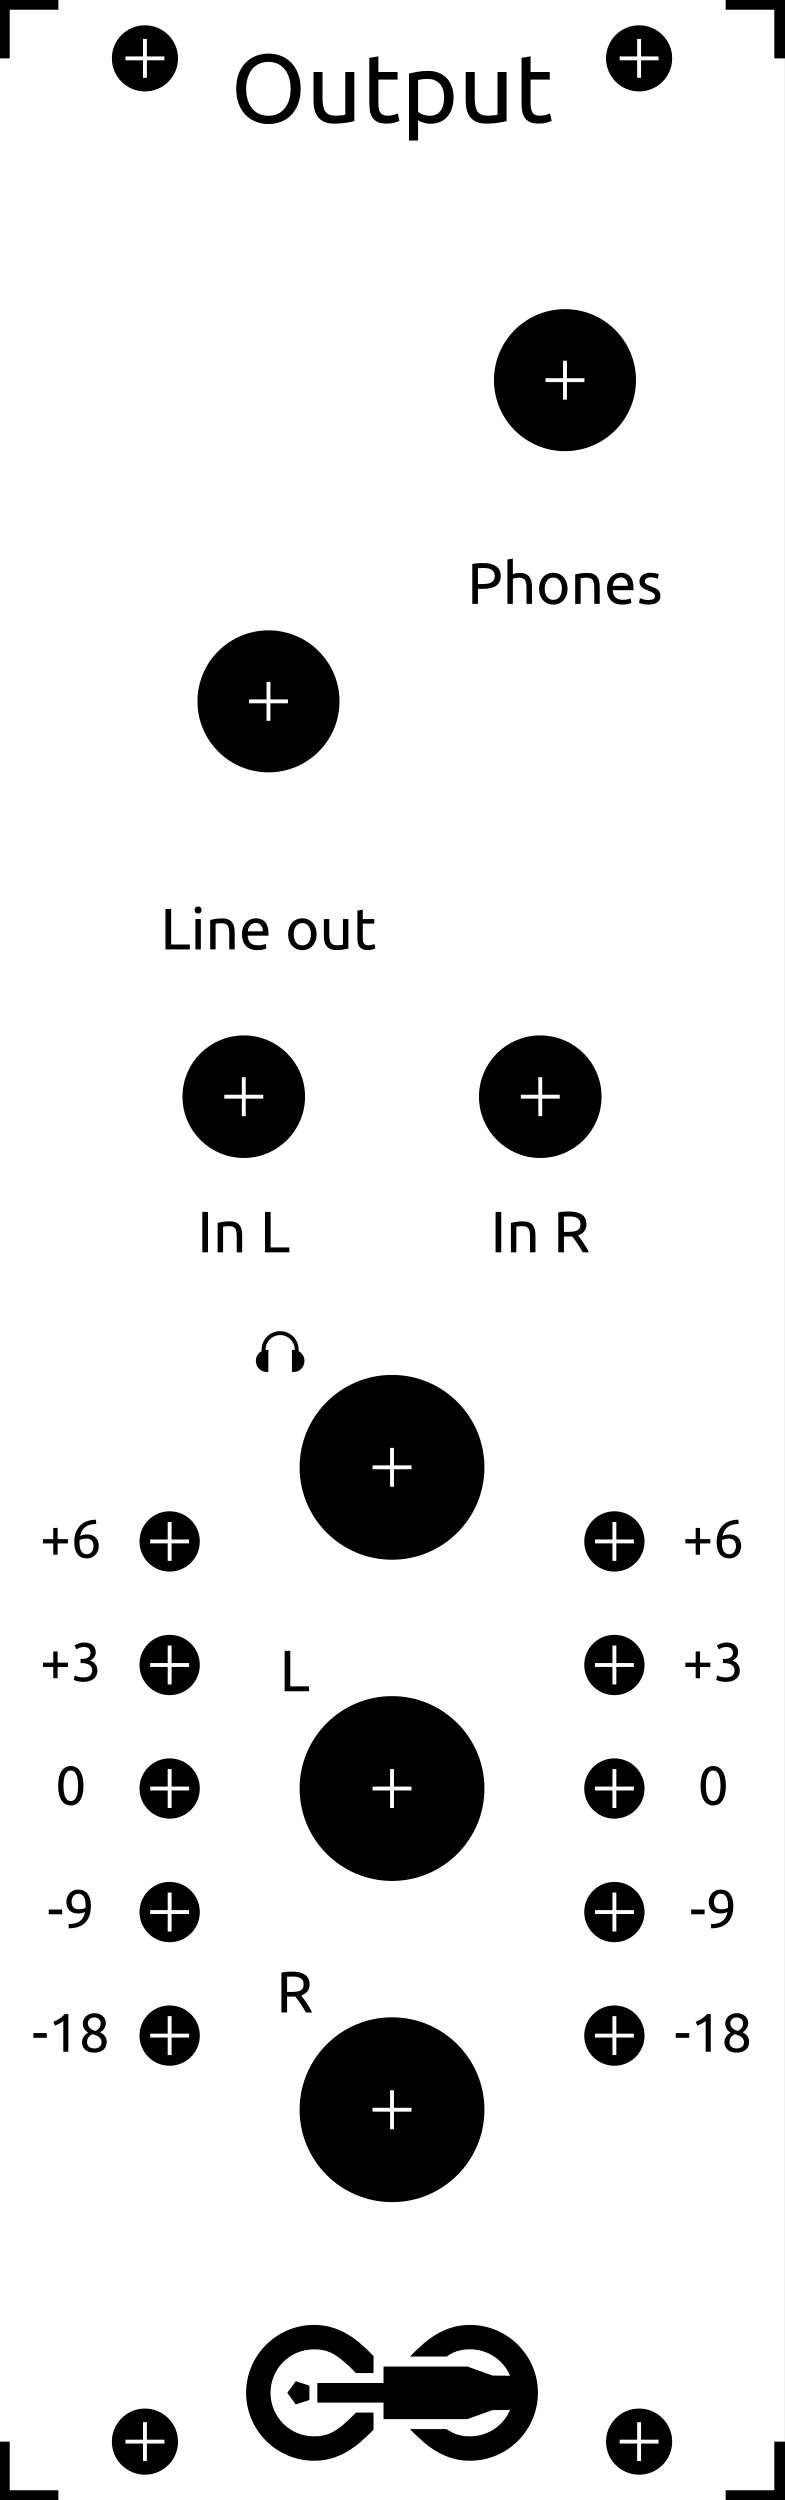
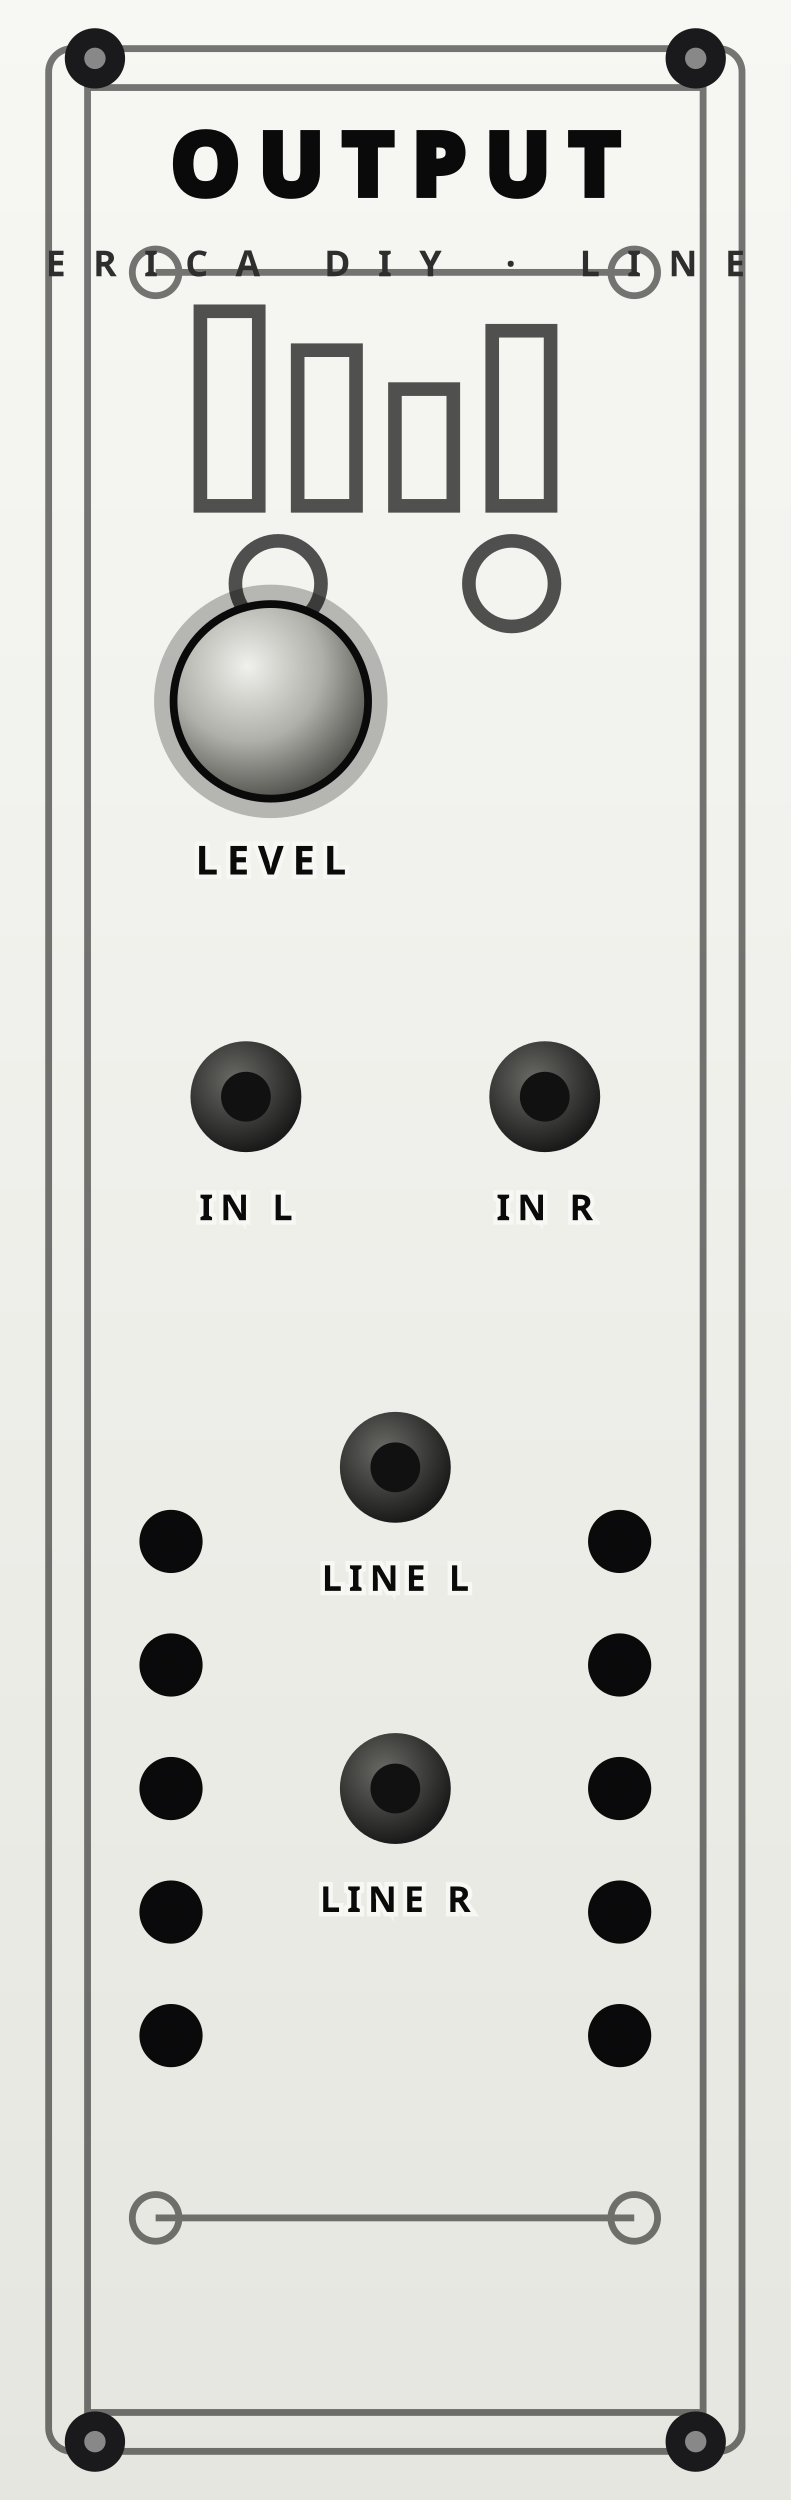
- <svg xmlns="http://www.w3.org/2000/svg" id="svg250" width="40.3mm" height="128.5mm" version="1.1" viewBox="0 0 40.3 128.5" preserveAspectRatio="none">
-   <rect id="background" width="40.3" height="128.5" fill="#fff" />
-   <g id="outline" fill="none" stroke="#000">
-     <line id="line6" y1="-3" y2="3" />
-     <line id="line8" x1="-3" x2="3" />
-     <line id="line10" x1="43.3" x2="37.3" />
-     <line id="line12" x1="40.3" x2="40.3" y1="-3" y2="3" />
-     <line id="line14" y1="131.5" y2="125.5" />
-     <line id="line16" x1="-3" x2="3" y1="128.5" y2="128.5" />
-     <line id="line18" x1="40.3" x2="40.3" y1="131.5" y2="125.5" />
-     <line id="line20" x1="43.3" x2="37.3" y1="128.5" y2="128.5" />
+ <svg xmlns="http://www.w3.org/2000/svg" width="40.64mm" height="128.5mm" viewBox="0 0 40.64 128.5" preserveAspectRatio="none">
+   <defs>
+     <linearGradient id="ericaoutputalu" x1="0" y1="0" x2="0" y2="1">
+       <stop offset="0" stop-color="#f7f7f4" />
+       <stop offset="1" stop-color="#e6e6e0" />
+     </linearGradient>
+     <radialGradient id="ericaoutputwell" cx="38%" cy="32%" r="70%">
+       <stop offset="0" stop-color="#f0f0ec" />
+       <stop offset=".55" stop-color="#b0b0aa" />
+       <stop offset="1" stop-color="#50504c" />
+     </radialGradient>
+     <radialGradient id="ericaoutputjack" cx="40%" cy="35%" r="65%">
+       <stop offset="0" stop-color="#6a6a66" />
+       <stop offset="1" stop-color="#1a1a1a" />
+     </radialGradient>
+   </defs>
+   <rect width="40.64" height="128.5" fill="url(#ericaoutputalu)" />
+   <g fill="none" stroke="#0a0a0a" stroke-width=".35" opacity=".55">
+     <rect x="2.5" y="2.5" width="35.64" height="123.5" rx="1.2" />
+     <rect x="4.5" y="4.5" width="31.64" height="119.5" />
+     <path d="M8 14 H32.6 M8 114 H32.6" />
+     <circle cx="8" cy="14" r="1.2" />
+     <circle cx="32.6" cy="14" r="1.2" />
+     <circle cx="8" cy="114" r="1.2" />
+     <circle cx="32.6" cy="114" r="1.2" />
  </g>
-   <g id="stencil" font-family="Ubuntu" font-size="3">
-     <path id="path1069" d="m12.143 4.565q0-0.445 0.13-0.785 0.135-0.34 0.36-0.565 0.23-0.23 0.53-0.345 0.305-0.115 0.645-0.115 0.335 0 0.63 0.115 0.3 0.115 0.525 0.345 0.225 0.225 0.355 0.565 0.135 0.34 0.135 0.785t-0.135 0.785q-0.13 0.34-0.355 0.57-0.225 0.225-0.525 0.34-0.295 0.115-0.63 0.115-0.34 0-0.645-0.115-0.3-0.115-0.53-0.34-0.225-0.23-0.36-0.57-0.13-0.34-0.13-0.785zm0.51 0q0 0.315 0.08 0.575 0.08 0.255 0.225 0.435 0.15 0.18 0.36 0.28 0.215 0.095 0.48 0.095t0.475-0.095q0.21-0.1 0.355-0.28 0.15-0.18 0.23-0.435 0.08-0.26 0.08-0.575t-0.08-0.57q-0.08-0.26-0.23-0.44-0.145-0.18-0.355-0.275-0.21-0.1-0.475-0.1t-0.48 0.1q-0.21 0.095-0.36 0.275-0.145 0.18-0.225 0.44-0.08 0.255-0.08 0.57z" />
-     <path id="path1071" d="m18.213 6.225q-0.16 0.04-0.425 0.085-0.26 0.045-0.605 0.045-0.3 0-0.505-0.085-0.205-0.09-0.33-0.25t-0.18-0.375q-0.055-0.22-0.055-0.485v-1.46h0.465v1.36q0 0.475 0.15 0.68t0.505 0.205q0.075 0 0.155-5e-3t0.15-0.01q0.07-0.01 0.125-0.015 0.06-0.01 0.085-0.02v-2.195h0.465z" />
-     <path id="path1073" d="m19.448 3.7h0.985v0.39h-0.985v1.2q0 0.195 0.03 0.325 0.03 0.125 0.09 0.2 0.06 0.07 0.15 0.1t0.21 0.03q0.21 0 0.335-0.045 0.13-0.05 0.18-0.07l0.09 0.385q-0.07 0.035-0.245 0.085-0.175 0.055-0.4 0.055-0.265 0-0.44-0.065-0.17-0.07-0.275-0.205t-0.15-0.33q-0.04-0.2-0.04-0.46v-2.32l0.465-0.08z" />
-     <path id="path1075" d="m22.828 5.005q0-0.455-0.225-0.7t-0.6-0.245q-0.21 0-0.33 0.015-0.115 0.015-0.185 0.035v1.64q0.085 0.07 0.245 0.135t0.35 0.065q0.2 0 0.34-0.07 0.145-0.075 0.235-0.2 0.09-0.13 0.13-0.3 0.04-0.175 0.04-0.375zm0.485 0q0 0.295-0.08 0.545-0.075 0.25-0.225 0.43t-0.37 0.28q-0.215 0.1-0.495 0.1-0.225 0-0.4-0.06-0.17-0.06-0.255-0.115v1.04h-0.465v-3.445q0.165-0.04 0.41-0.085 0.25-0.05 0.575-0.05 0.3 0 0.54 0.095t0.41 0.27 0.26 0.43q0.095 0.25 0.095 0.565z" />
-     <path id="path1077" d="m26.037 6.225q-0.16 0.04-0.425 0.085-0.26 0.045-0.605 0.045-0.3 0-0.505-0.085-0.205-0.09-0.33-0.25t-0.18-0.375q-0.055-0.22-0.055-0.485v-1.46h0.465v1.36q0 0.475 0.15 0.68t0.505 0.205q0.075 0 0.155-5e-3t0.15-0.01q0.07-0.01 0.125-0.015 0.06-0.01 0.085-0.02v-2.195h0.465z" />
-     <path id="path1079" d="m27.272 3.7h0.985v0.39h-0.985v1.2q0 0.195 0.03 0.325 0.03 0.125 0.09 0.2 0.06 0.07 0.15 0.1t0.21 0.03q0.21 0 0.335-0.045 0.13-0.05 0.18-0.07l0.09 0.385q-0.07 0.035-0.245 0.085-0.175 0.055-0.4 0.055-0.265 0-0.44-0.065-0.17-0.07-0.275-0.205t-0.15-0.33q-0.04-0.2-0.04-0.46v-2.32l0.465-0.08z" />
-     <path id="path25" transform="translate(12.65 119.5) scale(.15)" d="m23.274 0c-12.804 0-23.274 10.47-23.274 23.274 0 12.804 10.47 23.274 23.274 23.274 6.282 0 11.38-2.549 15.731-6.245 1.539-1.307 3.076-2.788 4.658-4.388l-0.009-5.869-5.989 0.003c-1.484 1.506-2.847 2.828-4.08 3.877-3.513 2.985-6.049 4.254-10.311 4.254-8.281 0-14.905-6.623-14.905-14.905 0-8.281 6.623-14.905 14.905-14.905 4.261 0 6.798 1.27 10.311 4.254 1.234 1.048 2.596 2.371 4.08 3.877l5.989 0.003 0.009-5.869c-1.582-1.6-3.12-3.08-4.658-4.388-4.351-3.697-9.449-6.245-15.731-6.245zm53.451 0c-6.282 1.0197e-4 -11.379 2.549-15.73 6.245-1.607 1.366-3.213 2.919-4.871 4.602h12.572c2.477-1.718 4.74-2.478 8.029-2.478h3.82e-4c6.2 0 11.47 3.713 13.728 9.055l-6.042-0.075-8.585-3.08-28.741 3.81e-4v5.646h-22.686v6.719h22.686v5.646l28.741 3.82e-4 8.585-3.08 6.042-0.075c-2.258 5.341-7.528 9.055-13.728 9.055h-3.82e-4c-3.289-5.9e-5 -5.553-0.761-8.029-2.478h-12.572c1.658 1.683 3.264 3.236 4.871 4.602 4.351 3.697 9.449 6.245 15.73 6.245h3.82e-4c12.804 0 23.274-10.47 23.274-23.274-8e-6 -12.804-10.47-23.274-23.274-23.274zm-59.712 19.295-2.891 3.979 2.891 3.979 4.677-1.52v-4.918z" />
-     <g id="g29" transform="translate(26.5,27.16)">
-       <path id="path1082" d="m-1.672 1.78q0.438 0 0.672 0.168 0.237 0.165 0.237 0.495 0 0.18-0.066 0.309-0.063 0.126-0.186 0.207-0.12 0.078-0.294 0.114t-0.393 0.036h-0.231v0.771h-0.291v-2.049q0.123-0.03 0.273-0.039 0.153-0.012 0.279-0.012zm0.024 0.255q-0.186 0-0.285 9e-3v0.816h0.219q0.15 0 0.27-0.018 0.12-0.021 0.201-0.066 0.084-0.048 0.129-0.129t0.045-0.207q0-0.12-0.048-0.198-0.045-0.078-0.126-0.123-0.078-0.048-0.183-0.066t-0.222-0.018z" />
-       <path id="path1084" d="m-0.418 3.88v-2.28l0.279-0.048v0.798q0.078-0.03 0.165-0.045 0.09-0.018 0.177-0.018 0.186 0 0.309 0.054 0.123 0.051 0.195 0.147 0.075 0.093 0.105 0.225t0.03 0.291v0.876h-0.279v-0.816q0-0.144-0.021-0.246-0.018-0.102-0.063-0.165t-0.12-0.09q-0.075-0.03-0.186-0.03-0.045 0-0.093 6e-3t-0.093 0.015q-0.042 6e-3 -0.078 0.015-0.033 9e-3 -0.048 0.015v1.296z" />
-       <path id="path1086" d="m2.672 3.1q0 0.186-0.054 0.336t-0.153 0.258q-0.096 0.108-0.231 0.168-0.135 0.057-0.294 0.057t-0.294-0.057q-0.135-0.06-0.234-0.168-0.096-0.108-0.15-0.258t-0.054-0.336q0-0.183 0.054-0.333 0.054-0.153 0.15-0.261 0.099-0.108 0.234-0.165 0.135-0.06 0.294-0.06t0.294 0.06q0.135 0.057 0.231 0.165 0.099 0.108 0.153 0.261 0.054 0.15 0.054 0.333zm-0.291 0q0-0.264-0.12-0.417-0.117-0.156-0.321-0.156t-0.324 0.156q-0.117 0.153-0.117 0.417t0.117 0.42q0.12 0.153 0.324 0.153t0.321-0.153q0.12-0.156 0.12-0.42z" />
-       <path id="path1088" d="m3.065 2.365q0.096-0.024 0.255-0.051t0.366-0.027q0.186 0 0.309 0.054 0.123 0.051 0.195 0.147 0.075 0.093 0.105 0.225t0.03 0.291v0.876h-0.279v-0.816q0-0.144-0.021-0.246-0.018-0.102-0.063-0.165t-0.12-0.09q-0.075-0.03-0.186-0.03-0.045 0-0.093 3e-3t-0.093 9e-3q-0.042 3e-3 -0.078 9e-3 -0.033 6e-3 -0.048 9e-3v1.317h-0.279z" />
-       <path id="path1090" d="m4.7 3.103q0-0.207 0.06-0.36 0.06-0.156 0.159-0.258t0.228-0.153 0.264-0.051q0.315 0 0.483 0.198 0.168 0.195 0.168 0.597 0 0.018 0 0.048 0 0.027-3e-3 0.051h-1.068q0.018 0.243 0.141 0.369t0.384 0.126q0.147 0 0.246-0.024 0.102-0.027 0.153-0.051l0.039 0.234q-0.051 0.027-0.18 0.057-0.126 0.03-0.288 0.03-0.204 0-0.354-0.06-0.147-0.063-0.243-0.171t-0.144-0.255q-0.045-0.15-0.045-0.327zm1.071-0.153q3e-3 -0.189-0.096-0.309-0.096-0.123-0.267-0.123-0.096 0-0.171 0.039-0.072 0.036-0.123 0.096t-0.081 0.138q-0.027 0.078-0.036 0.159z" />
-       <path id="path1092" d="m6.827 3.679q0.171 0 0.252-0.045 0.084-0.045 0.084-0.144 0-0.102-0.081-0.162t-0.267-0.135q-0.09-0.036-0.174-0.072-0.081-0.039-0.141-0.09t-0.096-0.123-0.036-0.177q0-0.207 0.153-0.327 0.153-0.123 0.417-0.123 0.066 0 0.132 9e-3 0.066 6e-3 0.123 0.018 0.057 9e-3 0.099 0.021 0.045 0.012 0.069 0.021l-0.051 0.24q-0.045-0.024-0.141-0.048-0.096-0.027-0.231-0.027-0.117 0-0.204 0.048-0.087 0.045-0.087 0.144 0 0.051 0.018 0.09 0.021 0.039 0.06 0.072 0.042 0.03 0.102 0.057t0.144 0.057q0.111 0.042 0.198 0.084 0.087 0.039 0.147 0.093 0.063 0.054 0.096 0.132 0.033 0.075 0.033 0.186 0 0.216-0.162 0.327-0.159 0.111-0.456 0.111-0.207 0-0.324-0.036-0.117-0.033-0.159-0.051l0.051-0.24q0.048 0.018 0.153 0.054t0.279 0.036z" />
-     </g>
-     <g id="g33" transform="translate(11.26,43.67)">
-       <path id="path1095" d="m-1.504 4.878v0.252h-1.251v-2.079h0.291v1.827z" />
-       <path id="path1097" d="m-0.937 5.13h-0.279v-1.56h0.279zm-0.141-1.842q-0.075 0-0.129-0.048-0.051-0.051-0.051-0.135t0.051-0.132q0.054-0.051 0.129-0.051t0.126 0.051q0.054 0.048 0.054 0.132t-0.054 0.135q-0.051 0.048-0.126 0.048z" />
-       <path id="path1099" d="m-0.457 3.615q0.096-0.024 0.255-0.051t0.366-0.027q0.186 0 0.309 0.054 0.123 0.051 0.195 0.147 0.075 0.093 0.105 0.225t0.03 0.291v0.876h-0.279v-0.816q0-0.144-0.021-0.246-0.018-0.102-0.063-0.165t-0.12-0.09q-0.075-0.03-0.186-0.03-0.045 0-0.093 3e-3t-0.093 9e-3q-0.042 3e-3 -0.078 9e-3 -0.033 6e-3 -0.048 9e-3v1.317h-0.279z" />
-       <path id="path1101" d="m1.178 4.353q0-0.207 0.06-0.36 0.06-0.156 0.159-0.258t0.228-0.153 0.264-0.051q0.315 0 0.483 0.198 0.168 0.195 0.168 0.597 0 0.018 0 0.048 0 0.027-3e-3 0.051h-1.068q0.018 0.243 0.141 0.369t0.384 0.126q0.147 0 0.246-0.024 0.102-0.027 0.153-0.051l0.039 0.234q-0.051 0.027-0.18 0.057-0.126 0.03-0.288 0.03-0.204 0-0.354-0.06-0.147-0.063-0.243-0.171t-0.144-0.255q-0.045-0.15-0.045-0.327zm1.071-0.153q3e-3 -0.189-0.096-0.309-0.096-0.123-0.267-0.123-0.096 0-0.171 0.039-0.072 0.036-0.123 0.096t-0.081 0.138q-0.027 0.078-0.036 0.159z" />
-       <path id="path1103" d="m5.012 4.35q0 0.186-0.054 0.336t-0.153 0.258q-0.096 0.108-0.231 0.168-0.135 0.057-0.294 0.057t-0.294-0.057q-0.135-0.06-0.234-0.168-0.096-0.108-0.15-0.258t-0.054-0.336q0-0.183 0.054-0.333 0.054-0.153 0.15-0.261 0.099-0.108 0.234-0.165 0.135-0.06 0.294-0.06t0.294 0.06q0.135 0.057 0.231 0.165 0.099 0.108 0.153 0.261 0.054 0.15 0.054 0.333zm-0.291 0q0-0.264-0.12-0.417-0.117-0.156-0.321-0.156t-0.324 0.156q-0.117 0.153-0.117 0.417t0.117 0.42q0.12 0.153 0.324 0.153t0.321-0.153q0.12-0.156 0.12-0.42z" />
-       <path id="path1105" d="m6.647 5.085q-0.096 0.024-0.255 0.051-0.156 0.027-0.363 0.027-0.18 0-0.303-0.051-0.123-0.054-0.198-0.15t-0.108-0.225q-0.033-0.132-0.033-0.291v-0.876h0.279v0.816q0 0.285 0.09 0.408t0.303 0.123q0.045 0 0.093-3e-3t0.09-6e-3q0.042-6e-3 0.075-9e-3 0.036-6e-3 0.051-0.012v-1.317h0.279z" />
-       <path id="path1107" d="m7.388 3.57h0.591v0.234h-0.591v0.72q0 0.117 0.018 0.195 0.018 0.075 0.054 0.12 0.036 0.042 0.09 0.06t0.126 0.018q0.126 0 0.201-0.027 0.078-0.03 0.108-0.042l0.054 0.231q-0.042 0.021-0.147 0.051-0.105 0.033-0.24 0.033-0.159 0-0.264-0.039-0.102-0.042-0.165-0.123t-0.09-0.198q-0.024-0.12-0.024-0.276v-1.392l0.279-0.048z" />
-     </g>
-     <g id="g36" transform="translate(12.53,56.37)">
-       <path id="path1110" d="m-2.131 5.921h0.291v2.079h-0.291z" />
-       <path id="path1112" d="m-1.343 6.485q0.096-0.024 0.255-0.051t0.366-0.027q0.186 0 0.309 0.054 0.123 0.051 0.195 0.147 0.075 0.093 0.105 0.225t0.03 0.291v0.876h-0.279v-0.816q0-0.144-0.021-0.246-0.018-0.102-0.063-0.165t-0.12-0.09q-0.075-0.03-0.186-0.03-0.045 0-0.093 3e-3t-0.093 9e-3q-0.042 3e-3 -0.078 9e-3 -0.033 6e-3 -0.048 9e-3v1.317h-0.279z" />
-       <path id="path1114" d="m2.341 7.748v0.252h-1.251v-2.079h0.291v1.827z" />
-     </g>
-     <g id="g39" transform="translate(27.77,56.37)">
-       <path id="path1117" d="m-2.296 5.921h0.291v2.079h-0.291z" />
-       <path id="path1119" d="m-1.508 6.485q0.096-0.024 0.255-0.051t0.366-0.027q0.186 0 0.309 0.054 0.123 0.051 0.195 0.147 0.075 0.093 0.105 0.225t0.03 0.291v0.876h-0.279v-0.816q0-0.144-0.021-0.246-0.018-0.102-0.063-0.165t-0.12-0.09q-0.075-0.03-0.186-0.03-0.045 0-0.093 3e-3t-0.093 9e-3q-0.042 3e-3 -0.078 9e-3 -0.033 6e-3 -0.048 9e-3v1.317h-0.279z" />
-       <path id="path1121" d="m1.942 7.13q0.048 0.06 0.12 0.159 0.075 0.096 0.153 0.216 0.078 0.117 0.153 0.246 0.078 0.129 0.132 0.249h-0.318q-0.06-0.114-0.132-0.231-0.069-0.117-0.141-0.222-0.072-0.108-0.144-0.201-0.069-0.093-0.126-0.162-0.039 3e-3 -0.081 3e-3 -0.039 0-0.081 0h-0.261v0.813h-0.291v-2.049q0.123-0.03 0.273-0.039 0.153-0.012 0.279-0.012 0.438 0 0.666 0.165 0.231 0.165 0.231 0.492 0 0.207-0.111 0.354-0.108 0.147-0.321 0.219zm-0.441-0.975q-0.186 0-0.285 9e-3v0.783h0.207q0.15 0 0.27-0.015t0.201-0.057q0.084-0.042 0.129-0.117 0.045-0.078 0.045-0.204 0-0.117-0.045-0.195t-0.123-0.123q-0.075-0.045-0.18-0.063-0.102-0.018-0.219-0.018z" />
-     </g>
-     <g id="g45" transform="translate(20.15,91.93)">
-       <path id="path1125" d="m-4.269-5.252v0.252h-1.251v-2.079h0.291v1.827z" />
-     </g>
-     <g id="g48" transform="translate(20.15,108.44)">
-       <path id="path1128" d="m-4.668-5.87q0.048 0.06 0.12 0.159 0.075 0.096 0.153 0.216 0.078 0.117 0.153 0.246 0.078 0.129 0.132 0.249h-0.318q-0.06-0.114-0.132-0.231-0.069-0.117-0.141-0.222-0.072-0.108-0.144-0.201-0.069-0.093-0.126-0.162-0.039 3e-3 -0.081 3e-3 -0.039 0-0.081 0h-0.261v0.813h-0.291v-2.049q0.123-0.03 0.273-0.039 0.153-0.012 0.279-0.012 0.438 0 0.666 0.165 0.231 0.165 0.231 0.492 0 0.207-0.111 0.354-0.108 0.147-0.321 0.219zm-0.441-0.975q-0.186 0-0.285 9e-3v0.783h0.207q0.15 0 0.27-0.015t0.201-0.057q0.084-0.042 0.129-0.117 0.045-0.078 0.045-0.204 0-0.117-0.045-0.195t-0.123-0.123q-0.075-0.045-0.18-0.063-0.102-0.018-0.219-0.018z" />
-     </g>
-     <path id="path50" d="m14.4 68.42c-0.525 0-0.953 0.428-0.953 0.953v0.078c-0.175 0.095-0.297 0.282-0.297 0.499 0 0.309 0.241 0.568 0.543 0.568h0.101v-1.135h-0.101c-0.016 0-0.029 0.008-0.044 0.009v-0.019c0-0.416 0.335-0.751 0.751-0.751 0.416 0 0.751 0.335 0.751 0.751v0.019c-0.015-0.001-0.029-0.009-0.044-0.009h-0.101v1.135h0.101c0.302 0 0.543-0.258 0.543-0.568 0-0.217-0.122-0.403-0.298-0.499v-0.078c0-0.525-0.428-0.953-0.952-0.953z" stroke-width="0" />
-     <path id="path1131" d="m2.209 79.111h0.529v-0.577h0.224v0.577h0.529v0.221h-0.529v0.58h-0.224v-0.58h-0.529z" />
-     <path id="path1133" d="m3.816 79.282q0-0.283 0.078-0.498 0.078-0.218 0.221-0.367 0.146-0.148 0.35-0.224 0.207-0.078 0.465-0.081l0.02 0.218q-0.165 0.003-0.302 0.036-0.134 0.034-0.241 0.106t-0.179 0.19q-0.073 0.115-0.109 0.286 0.073-0.034 0.162-0.056 0.092-0.022 0.19-0.022 0.165 0 0.28 0.05t0.188 0.134q0.073 0.081 0.104 0.19 0.034 0.106 0.034 0.224 0 0.106-0.036 0.218t-0.112 0.204q-0.073 0.092-0.188 0.151t-0.272 0.059q-0.319 0-0.487-0.218-0.165-0.218-0.165-0.602zm0.627-0.199q-0.098 0-0.182 0.02-0.084 0.017-0.168 0.053-0.003 0.031-0.006 0.064 0 0.031 0 0.062 0 0.123 0.017 0.232t0.059 0.193q0.045 0.081 0.118 0.132 0.073 0.048 0.185 0.048 0.092 0 0.157-0.039t0.106-0.101 0.059-0.132q0.02-0.073 0.02-0.14 0-0.19-0.092-0.291-0.09-0.101-0.272-0.101z" />
-     <path id="path1136" d="m2.209 85.461h0.529v-0.577h0.224v0.577h0.529v0.221h-0.529v0.58h-0.224v-0.58h-0.529z" />
-     <path id="path1138" d="m4.273 86.22q0.249 0 0.356-0.098 0.109-0.098 0.109-0.263 0-0.106-0.045-0.179t-0.118-0.115q-0.073-0.045-0.171-0.062-0.095-0.02-0.196-0.02h-0.067v-0.213h0.092q0.07 0 0.143-0.014 0.076-0.014 0.137-0.05t0.101-0.098q0.039-0.064 0.039-0.16 0-0.078-0.028-0.134t-0.076-0.092q-0.045-0.036-0.106-0.05-0.059-0.017-0.126-0.017-0.134 0-0.23 0.039-0.092 0.039-0.157 0.081l-0.101-0.199q0.034-0.022 0.084-0.048 0.053-0.028 0.118-0.05t0.137-0.036q0.076-0.017 0.157-0.017 0.154 0 0.266 0.039 0.112 0.036 0.185 0.106 0.073 0.067 0.109 0.162 0.036 0.092 0.036 0.202 0 0.151-0.087 0.26-0.087 0.106-0.21 0.162 0.076 0.022 0.146 0.064t0.12 0.106q0.053 0.064 0.084 0.148 0.034 0.084 0.034 0.188 0 0.126-0.045 0.235-0.042 0.106-0.134 0.185-0.09 0.078-0.227 0.123t-0.325 0.045q-0.073 0-0.151-0.011-0.076-0.011-0.143-0.028t-0.118-0.034-0.073-0.028l0.05-0.227q0.048 0.022 0.157 0.059 0.112 0.036 0.272 0.036z" />
-     <path id="path1141" d="m2.99 91.788q0-0.487 0.171-0.75 0.174-0.263 0.479-0.263t0.476 0.263q0.174 0.263 0.174 0.75t-0.174 0.75q-0.171 0.263-0.476 0.263t-0.479-0.263q-0.171-0.263-0.171-0.75zm1.025 0q0-0.16-0.02-0.302-0.017-0.143-0.062-0.249-0.042-0.106-0.115-0.168-0.073-0.064-0.179-0.064t-0.179 0.064q-0.073 0.062-0.118 0.168-0.042 0.106-0.062 0.249-0.017 0.143-0.017 0.302t0.017 0.302q0.02 0.143 0.062 0.249 0.045 0.106 0.118 0.171 0.073 0.062 0.179 0.062t0.179-0.062q0.073-0.064 0.115-0.171 0.045-0.106 0.062-0.249 0.02-0.143 0.02-0.302z" />
-     <path id="path1144" d="m2.505 98.15h0.692v0.244h-0.692z" />
-     <path id="path1146" d="m4.672 97.945q0 0.577-0.288 0.874-0.286 0.294-0.851 0.297l-0.008-0.218q0.176 0 0.316-0.034 0.143-0.034 0.249-0.106 0.106-0.076 0.176-0.193 0.073-0.118 0.106-0.288-0.073 0.034-0.165 0.056-0.092 0.02-0.19 0.02-0.165 0-0.28-0.048-0.115-0.05-0.188-0.132-0.073-0.084-0.106-0.19-0.031-0.109-0.031-0.227 0-0.104 0.036-0.216t0.109-0.204q0.076-0.092 0.19-0.151t0.272-0.059q0.16 0 0.28 0.056 0.123 0.056 0.204 0.162 0.084 0.106 0.126 0.26 0.042 0.151 0.042 0.342zm-0.627 0.193q0.098 0 0.185-0.017 0.087-0.02 0.168-0.056 0.003-0.031 0.003-0.059 0-0.031 0-0.062 0-0.12-0.017-0.23-0.017-0.112-0.062-0.193-0.042-0.084-0.115-0.132-0.073-0.05-0.185-0.05-0.092 0-0.157 0.039t-0.106 0.101q-0.042 0.059-0.062 0.132-0.017 0.07-0.017 0.137 0 0.19 0.09 0.291 0.092 0.098 0.274 0.098z" />
-     <path id="path1149" d="m1.715 104.5h0.692v0.244h-0.692z" />
-     <path id="path1151" d="m2.74 103.92q0.16-0.062 0.311-0.157 0.151-0.098 0.277-0.244h0.185v1.94h-0.26v-1.579q-0.034 0.031-0.084 0.064-0.048 0.034-0.106 0.064-0.056 0.031-0.12 0.059-0.062 0.028-0.12 0.048z" />
-     <path id="path1153" d="m5.484 104.96q0 0.118-0.042 0.218-0.039 0.098-0.12 0.174-0.078 0.073-0.199 0.112-0.12 0.042-0.277 0.042-0.182 0-0.305-0.05-0.12-0.053-0.193-0.132-0.073-0.078-0.104-0.171-0.031-0.095-0.031-0.179 0-0.081 0.025-0.154 0.028-0.076 0.07-0.14 0.045-0.064 0.101-0.115 0.059-0.053 0.123-0.092-0.274-0.157-0.274-0.462 0-0.106 0.042-0.202 0.042-0.098 0.118-0.171 0.078-0.073 0.188-0.115 0.109-0.045 0.244-0.045 0.157 0 0.269 0.048t0.182 0.123q0.073 0.073 0.104 0.162 0.034 0.09 0.034 0.174 0 0.081-0.025 0.154-0.022 0.07-0.064 0.132-0.039 0.062-0.092 0.109-0.05 0.048-0.106 0.084 0.33 0.157 0.336 0.496zm-1.008 0.017q0 0.05 0.017 0.106 0.02 0.053 0.064 0.101 0.045 0.045 0.115 0.076t0.176 0.031q0.095 0 0.165-0.028 0.073-0.028 0.118-0.07 0.045-0.045 0.067-0.101t0.022-0.115q0-0.09-0.034-0.157t-0.098-0.118q-0.062-0.05-0.151-0.084-0.087-0.036-0.199-0.062-0.126 0.07-0.196 0.174-0.067 0.104-0.067 0.246zm0.7-0.994q0-0.042-0.02-0.092-0.017-0.05-0.056-0.092-0.039-0.045-0.101-0.073-0.062-0.031-0.151-0.031t-0.154 0.028q-0.062 0.028-0.101 0.073-0.039 0.042-0.059 0.095-0.017 0.05-0.017 0.101 0 0.062 0.022 0.123t0.07 0.115 0.123 0.095q0.078 0.042 0.185 0.067 0.118-0.07 0.188-0.162 0.07-0.095 0.07-0.246z" />
-     <path id="path1156" d="m35.229 79.111h0.529v-0.577h0.224v0.577h0.529v0.221h-0.529v0.58h-0.224v-0.58h-0.529z" />
-     <path id="path1158" d="m36.836 79.282q0-0.283 0.078-0.498 0.078-0.218 0.221-0.367 0.146-0.148 0.35-0.224 0.207-0.078 0.465-0.081l0.02 0.218q-0.165 0.003-0.302 0.036-0.134 0.034-0.241 0.106t-0.179 0.19q-0.073 0.115-0.109 0.286 0.073-0.034 0.162-0.056 0.092-0.022 0.19-0.022 0.165 0 0.28 0.05t0.188 0.134q0.073 0.081 0.104 0.19 0.034 0.106 0.034 0.224 0 0.106-0.036 0.218t-0.112 0.204q-0.073 0.092-0.188 0.151t-0.272 0.059q-0.319 0-0.487-0.218-0.165-0.218-0.165-0.602zm0.627-0.199q-0.098 0-0.182 0.02-0.084 0.017-0.168 0.053-0.003 0.031-0.006 0.064 0 0.031 0 0.062 0 0.123 0.017 0.232t0.059 0.193q0.045 0.081 0.118 0.132 0.073 0.048 0.185 0.048 0.092 0 0.157-0.039t0.106-0.101 0.059-0.132q0.02-0.073 0.02-0.14 0-0.19-0.092-0.291-0.09-0.101-0.272-0.101z" />
-     <path id="path1161" d="m35.229 85.461h0.529v-0.577h0.224v0.577h0.529v0.221h-0.529v0.58h-0.224v-0.58h-0.529z" />
-     <path id="path1163" d="m37.293 86.22q0.249 0 0.356-0.098 0.109-0.098 0.109-0.263 0-0.106-0.045-0.179t-0.118-0.115q-0.073-0.045-0.171-0.062-0.095-0.02-0.196-0.02h-0.067v-0.213h0.092q0.07 0 0.143-0.014 0.076-0.014 0.137-0.05t0.101-0.098q0.039-0.064 0.039-0.16 0-0.078-0.028-0.134t-0.076-0.092q-0.045-0.036-0.106-0.05-0.059-0.017-0.126-0.017-0.134 0-0.23 0.039-0.092 0.039-0.157 0.081l-0.101-0.199q0.034-0.022 0.084-0.048 0.053-0.028 0.118-0.05t0.137-0.036q0.076-0.017 0.157-0.017 0.154 0 0.266 0.039 0.112 0.036 0.185 0.106 0.073 0.067 0.109 0.162 0.036 0.092 0.036 0.202 0 0.151-0.087 0.26-0.087 0.106-0.21 0.162 0.076 0.022 0.146 0.064t0.12 0.106q0.053 0.064 0.084 0.148 0.034 0.084 0.034 0.188 0 0.126-0.045 0.235-0.042 0.106-0.134 0.185-0.09 0.078-0.227 0.123t-0.325 0.045q-0.073 0-0.151-0.011-0.076-0.011-0.143-0.028t-0.118-0.034-0.073-0.028l0.05-0.227q0.048 0.022 0.157 0.059 0.112 0.036 0.272 0.036z" />
-     <path id="path1166" d="m36.01 91.788q0-0.487 0.171-0.75 0.174-0.263 0.479-0.263t0.476 0.263q0.174 0.263 0.174 0.75t-0.174 0.75q-0.171 0.263-0.476 0.263t-0.479-0.263q-0.171-0.263-0.171-0.75zm1.025 0q0-0.16-0.02-0.302-0.017-0.143-0.062-0.249-0.042-0.106-0.115-0.168-0.073-0.064-0.179-0.064t-0.179 0.064q-0.073 0.062-0.118 0.168-0.042 0.106-0.062 0.249-0.017 0.143-0.017 0.302t0.017 0.302q0.02 0.143 0.062 0.249 0.045 0.106 0.118 0.171 0.073 0.062 0.179 0.062t0.179-0.062q0.073-0.064 0.115-0.171 0.045-0.106 0.062-0.249 0.02-0.143 0.02-0.302z" />
-     <path id="path1169" d="m35.525 98.15h0.692v0.244h-0.692z" />
-     <path id="path1171" d="m37.692 97.945q0 0.577-0.288 0.874-0.286 0.294-0.851 0.297l-0.008-0.218q0.176 0 0.316-0.034 0.143-0.034 0.249-0.106 0.106-0.076 0.176-0.193 0.073-0.118 0.106-0.288-0.073 0.034-0.165 0.056-0.092 0.02-0.19 0.02-0.165 0-0.28-0.048-0.115-0.05-0.188-0.132-0.073-0.084-0.106-0.19-0.031-0.109-0.031-0.227 0-0.104 0.036-0.216t0.109-0.204q0.076-0.092 0.19-0.151t0.272-0.059q0.16 0 0.28 0.056 0.123 0.056 0.204 0.162 0.084 0.106 0.126 0.26 0.042 0.151 0.042 0.342zm-0.627 0.193q0.098 0 0.185-0.017 0.087-0.02 0.168-0.056 0.003-0.031 0.003-0.059 0-0.031 0-0.062 0-0.12-0.017-0.23-0.017-0.112-0.062-0.193-0.042-0.084-0.115-0.132-0.073-0.05-0.185-0.05-0.092 0-0.157 0.039t-0.106 0.101q-0.042 0.059-0.062 0.132-0.017 0.07-0.017 0.137 0 0.19 0.09 0.291 0.092 0.098 0.274 0.098z" />
-     <path id="path1174" d="m34.735 104.5h0.692v0.244h-0.692z" />
-     <path id="path1176" d="m35.76 103.92q0.16-0.062 0.311-0.157 0.151-0.098 0.277-0.244h0.185v1.94h-0.26v-1.579q-0.034 0.031-0.084 0.064-0.048 0.034-0.106 0.064-0.056 0.031-0.12 0.059-0.062 0.028-0.12 0.048z" />
-     <path id="path1178" d="m38.504 104.96q0 0.118-0.042 0.218-0.039 0.098-0.12 0.174-0.078 0.073-0.199 0.112-0.12 0.042-0.277 0.042-0.182 0-0.305-0.05-0.12-0.053-0.193-0.132t-0.104-0.171q-0.031-0.095-0.031-0.179 0-0.081 0.025-0.154 0.028-0.076 0.07-0.14 0.045-0.064 0.101-0.115 0.059-0.053 0.123-0.092-0.274-0.157-0.274-0.462 0-0.106 0.042-0.202 0.042-0.098 0.118-0.171 0.078-0.073 0.188-0.115 0.109-0.045 0.244-0.045 0.157 0 0.269 0.048t0.182 0.123q0.073 0.073 0.104 0.162 0.034 0.09 0.034 0.174 0 0.081-0.025 0.154-0.022 0.07-0.064 0.132-0.039 0.062-0.092 0.109-0.05 0.048-0.106 0.084 0.33 0.157 0.336 0.496zm-1.008 0.017q0 0.05 0.017 0.106 0.02 0.053 0.064 0.101 0.045 0.045 0.115 0.076t0.176 0.031q0.095 0 0.165-0.028 0.073-0.028 0.118-0.07 0.045-0.045 0.067-0.101t0.022-0.115q0-0.09-0.034-0.157t-0.098-0.118q-0.062-0.05-0.151-0.084-0.087-0.036-0.199-0.062-0.126 0.07-0.196 0.174-0.067 0.104-0.067 0.246zm0.7-0.994q0-0.042-0.02-0.092-0.017-0.05-0.056-0.092-0.039-0.045-0.101-0.073-0.062-0.031-0.151-0.031t-0.154 0.028q-0.062 0.028-0.101 0.073-0.039 0.042-0.059 0.095-0.017 0.05-0.017 0.101 0 0.062 0.022 0.123t0.07 0.115 0.123 0.095q0.078 0.042 0.185 0.067 0.118-0.07 0.188-0.162 0.07-0.095 0.07-0.246z" />
+   <g fill="none" stroke="#0a0a0a" stroke-width=".7" opacity=".7">
+     <rect x="10.3" y="16" width="3" height="10" />
+     <rect x="15.3" y="18" width="3" height="8" />
+     <rect x="20.3" y="20" width="3" height="6" />
+     <rect x="25.3" y="17" width="3" height="9" />
+     <circle cx="14.3" cy="30" r="2.2" />
+     <circle cx="26.3" cy="30" r="2.2" />
  </g>
-   <g id="throughholes">
-     <circle id="circle94" cx="7.45" cy="3" r="1.7" />
-     <circle id="circle96" cx="7.45" cy="125.5" r="1.7" />
-     <circle id="circle98" cx="32.85" cy="3" r="1.7" />
-     <circle id="circle100" cx="32.85" cy="125.5" r="1.7" />
-     <circle id="circle102" cx="29.04" cy="19.54" r="3.65" />
-     <circle id="circle106" cx="13.8" cy="36.05" r="3.65" />
-     <circle id="circle110" cx="12.53" cy="56.37" r="3.15" />
-     <circle id="circle114" cx="27.77" cy="56.37" r="3.15" />
-     <circle id="circle118" cx="20.15" cy="75.42" r="4.75" />
-     <circle id="circle122" cx="20.15" cy="91.93" r="4.75" />
-     <circle id="circle126" cx="20.15" cy="108.44" r="4.75" />
-     <circle id="circle130" cx="8.72" cy="79.23" r="1.55" />
-     <circle id="circle134" cx="8.72" cy="85.58" r="1.55" />
-     <circle id="circle138" cx="8.72" cy="91.93" r="1.55" />
-     <circle id="circle142" cx="8.72" cy="98.28" r="1.55" />
-     <circle id="circle146" cx="8.72" cy="104.63" r="1.55" />
-     <circle id="circle150" cx="31.58" cy="79.23" r="1.55" />
-     <circle id="circle154" cx="31.58" cy="85.58" r="1.55" />
-     <circle id="circle158" cx="31.58" cy="91.93" r="1.55" />
-     <circle id="circle162" cx="31.58" cy="98.28" r="1.55" />
-     <circle id="circle166" cx="31.58" cy="104.63" r="1.55" />
-   </g>
-   <g id="drill_markers" stroke="#fff">
-     <path id="path172" d="m7.45 2v2m-1-1h2" stroke-width=".2" />
-     <path id="path174" d="m7.45 124.5v2m-1-1h2" stroke-width=".2" />
-     <path id="path176" d="m32.85 2v2m-1-1h2" stroke-width=".2" />
-     <path id="path178" d="m32.85 124.5v2m-1-1h2" stroke-width=".2" />
-     <g id="drill_markers_offset" transform="translate(20.15,17)">
-       <g id="g182" transform="translate(6.35,10.16)">
-         <path id="path180" d="m2.54-8.62v2m-1-1h2" stroke-width=".2" />
-       </g>
-       <g id="g186" transform="translate(-8.89 26.67)">
-         <path id="path184" d="m2.54-8.62v2m-1-1h2" stroke-width=".2" />
-       </g>
-       <g id="g190" transform="translate(-7.62 39.37)">
-         <path id="path188" d="m0-1v2m-1-1h2" stroke-width=".2" />
-       </g>
-       <g id="g194" transform="translate(7.62 39.37)">
-         <path id="path192" d="m0-1v2m-1-1h2" stroke-width=".2" />
-       </g>
-       <g id="g198" transform="translate(0,58.42)">
-         <path id="path196" d="m0-1v2m-1-1h2" stroke-width=".2" />
-       </g>
-       <g id="g202" transform="translate(0,74.93)">
-         <path id="path200" d="m0-1v2m-1-1h2" stroke-width=".2" />
-       </g>
-       <g id="g206" transform="translate(0,91.44)">
-         <path id="path204" d="m0-1v2m-1-1h2" stroke-width=".2" />
-       </g>
-       <g id="g210" transform="translate(-11.43,60.96)">
-         <path id="path208" d="m0 0.27v2m-1-1h2" stroke-width=".2" />
-       </g>
-       <g id="g214" transform="translate(-11.43 67.31)">
-         <path id="path212" d="m0 0.27v2m-1-1h2" stroke-width=".2" />
-       </g>
-       <g id="g218" transform="translate(-11.43 73.66)">
-         <path id="path216" d="m0 0.27v2m-1-1h2" stroke-width=".2" />
-       </g>
-       <g id="g222" transform="translate(-11.43,80.01)">
-         <path id="path220" d="m0 0.27v2m-1-1h2" stroke-width=".2" />
-       </g>
-       <g id="g226" transform="translate(-11.43 86.36)">
-         <path id="path224" d="m0 0.27v2m-1-1h2" stroke-width=".2" />
-       </g>
-       <g id="g230" transform="translate(11.43,60.96)">
-         <path id="path228" d="m0 0.27v2m-1-1h2" stroke-width=".2" />
-       </g>
-       <g id="g234" transform="translate(11.43 67.31)">
-         <path id="path232" d="m0 0.27v2m-1-1h2" stroke-width=".2" />
-       </g>
-       <g id="g238" transform="translate(11.43 73.66)">
-         <path id="path236" d="m0 0.27v2m-1-1h2" stroke-width=".2" />
-       </g>
-       <g id="g242" transform="translate(11.43,80.01)">
-         <path id="path240" d="m0 0.27v2m-1-1h2" stroke-width=".2" />
-       </g>
-       <g id="g246" transform="translate(11.43 86.36)">
-         <path id="path244" d="m0 0.27v2m-1-1h2" stroke-width=".2" />
-       </g>
-     </g>
-   </g>
+   <circle cx="4.88" cy="3" r="1.55" fill="#1a1a1c" />
+   <circle cx="4.88" cy="3" r=".55" fill="#888" />
+   <circle cx="35.76" cy="3" r="1.55" fill="#1a1a1c" />
+   <circle cx="35.76" cy="3" r=".55" fill="#888" />
+   <circle cx="4.88" cy="125.5" r="1.55" fill="#1a1a1c" />
+   <circle cx="4.88" cy="125.5" r=".55" fill="#888" />
+   <circle cx="35.76" cy="125.5" r="1.55" fill="#1a1a1c" />
+   <circle cx="35.76" cy="125.5" r=".55" fill="#888" />
+   <text x="20.32" y="10" text-anchor="middle" font-family="&quot;DIN Condensed&quot;, &quot;Avenir Next Condensed&quot;, &quot;Arial Narrow&quot;, sans-serif" font-size="4.4" font-weight="700" letter-spacing="1" fill="none" stroke="#0a0a0a" stroke-width="0.35">OUTPUT</text>
+   <text x="20.32" y="10" text-anchor="middle" font-family="&quot;DIN Condensed&quot;, &quot;Avenir Next Condensed&quot;, &quot;Arial Narrow&quot;, sans-serif" font-size="4.4" font-weight="700" letter-spacing="1" fill="#0a0a0a">OUTPUT</text>
+   <text x="20.32" y="14.2" text-anchor="middle" font-family="&quot;DIN Condensed&quot;, &quot;Avenir Next Condensed&quot;, &quot;Arial Narrow&quot;, sans-serif" font-size="1.85" font-weight="700" letter-spacing="1.4" fill="#2e2e2e">ERICA DIY · LINE</text>
+   <circle cx="13.92" cy="36.05" r="6.00" fill="#000" opacity=".25" />
+   <circle cx="13.92" cy="36.05" r="5.00" fill="url(#ericaoutputwell)" stroke="#0a0a0a" stroke-width=".4" />
+   <text x="13.92" y="44.95" text-anchor="middle" font-family="&quot;DIN Condensed&quot;, &quot;Avenir Next Condensed&quot;, &quot;Arial Narrow&quot;, sans-serif" font-size="2.05" letter-spacing="0.45" font-weight="700" fill="#0a0a0a" stroke="#f7f7f4" stroke-width="0.45" paint-order="stroke fill">LEVEL</text>
+   <circle cx="8.79" cy="79.23" r="1.4" fill="#0a0a0c" stroke="#0a0a0a" stroke-width=".45" />
+   <circle cx="8.79" cy="79.23" r="0.75" fill="#0a0a0a" opacity=".4" />
+   <circle cx="8.79" cy="85.58" r="1.4" fill="#0a0a0c" stroke="#0a0a0a" stroke-width=".45" />
+   <circle cx="8.79" cy="85.58" r="0.75" fill="#0a0a0a" opacity=".4" />
+   <circle cx="8.79" cy="91.93" r="1.4" fill="#0a0a0c" stroke="#0a0a0a" stroke-width=".45" />
+   <circle cx="8.79" cy="91.93" r="0.75" fill="#0a0a0a" opacity=".4" />
+   <circle cx="8.79" cy="98.28" r="1.4" fill="#0a0a0c" stroke="#0a0a0a" stroke-width=".45" />
+   <circle cx="8.79" cy="98.28" r="0.75" fill="#0a0a0a" opacity=".4" />
+   <circle cx="8.79" cy="104.63" r="1.4" fill="#0a0a0c" stroke="#0a0a0a" stroke-width=".45" />
+   <circle cx="8.79" cy="104.63" r="0.75" fill="#0a0a0a" opacity=".4" />
+   <circle cx="31.85" cy="79.23" r="1.4" fill="#0a0a0c" stroke="#0a0a0a" stroke-width=".45" />
+   <circle cx="31.85" cy="79.23" r="0.75" fill="#0a0a0a" opacity=".4" />
+   <circle cx="31.85" cy="85.58" r="1.4" fill="#0a0a0c" stroke="#0a0a0a" stroke-width=".45" />
+   <circle cx="31.85" cy="85.58" r="0.75" fill="#0a0a0a" opacity=".4" />
+   <circle cx="31.85" cy="91.93" r="1.4" fill="#0a0a0c" stroke="#0a0a0a" stroke-width=".45" />
+   <circle cx="31.85" cy="91.93" r="0.75" fill="#0a0a0a" opacity=".4" />
+   <circle cx="31.85" cy="98.28" r="1.4" fill="#0a0a0c" stroke="#0a0a0a" stroke-width=".45" />
+   <circle cx="31.85" cy="98.28" r="0.75" fill="#0a0a0a" opacity=".4" />
+   <circle cx="31.85" cy="104.63" r="1.4" fill="#0a0a0c" stroke="#0a0a0a" stroke-width=".45" />
+   <circle cx="31.85" cy="104.63" r="0.75" fill="#0a0a0a" opacity=".4" />
+   <circle cx="12.64" cy="56.37" r="2.85" fill="url(#ericaoutputjack)" />
+   <circle cx="12.64" cy="56.37" r="1.28" fill="#111" />
+   <text x="12.64" y="62.72" text-anchor="middle" font-family="&quot;DIN Condensed&quot;, &quot;Avenir Next Condensed&quot;, &quot;Arial Narrow&quot;, sans-serif" font-size="1.85" letter-spacing="0.35" font-weight="700" fill="#0a0a0a" stroke="#f7f7f4" stroke-width="0.45" paint-order="stroke fill">IN L</text>
+   <circle cx="28.00" cy="56.37" r="2.85" fill="url(#ericaoutputjack)" />
+   <circle cx="28.00" cy="56.37" r="1.28" fill="#111" />
+   <text x="28.00" y="62.72" text-anchor="middle" font-family="&quot;DIN Condensed&quot;, &quot;Avenir Next Condensed&quot;, &quot;Arial Narrow&quot;, sans-serif" font-size="1.85" letter-spacing="0.35" font-weight="700" fill="#0a0a0a" stroke="#f7f7f4" stroke-width="0.45" paint-order="stroke fill">IN R</text>
+   <circle cx="20.32" cy="75.42" r="2.85" fill="url(#ericaoutputjack)" />
+   <circle cx="20.32" cy="75.42" r="1.28" fill="#111" />
+   <text x="20.32" y="81.77" text-anchor="middle" font-family="&quot;DIN Condensed&quot;, &quot;Avenir Next Condensed&quot;, &quot;Arial Narrow&quot;, sans-serif" font-size="1.85" letter-spacing="0.35" font-weight="700" fill="#0a0a0a" stroke="#f7f7f4" stroke-width="0.45" paint-order="stroke fill">LINE L</text>
+   <circle cx="20.32" cy="91.93" r="2.85" fill="url(#ericaoutputjack)" />
+   <circle cx="20.32" cy="91.93" r="1.28" fill="#111" />
+   <text x="20.32" y="98.28" text-anchor="middle" font-family="&quot;DIN Condensed&quot;, &quot;Avenir Next Condensed&quot;, &quot;Arial Narrow&quot;, sans-serif" font-size="1.85" letter-spacing="0.35" font-weight="700" fill="#0a0a0a" stroke="#f7f7f4" stroke-width="0.45" paint-order="stroke fill">LINE R</text>
</svg>
